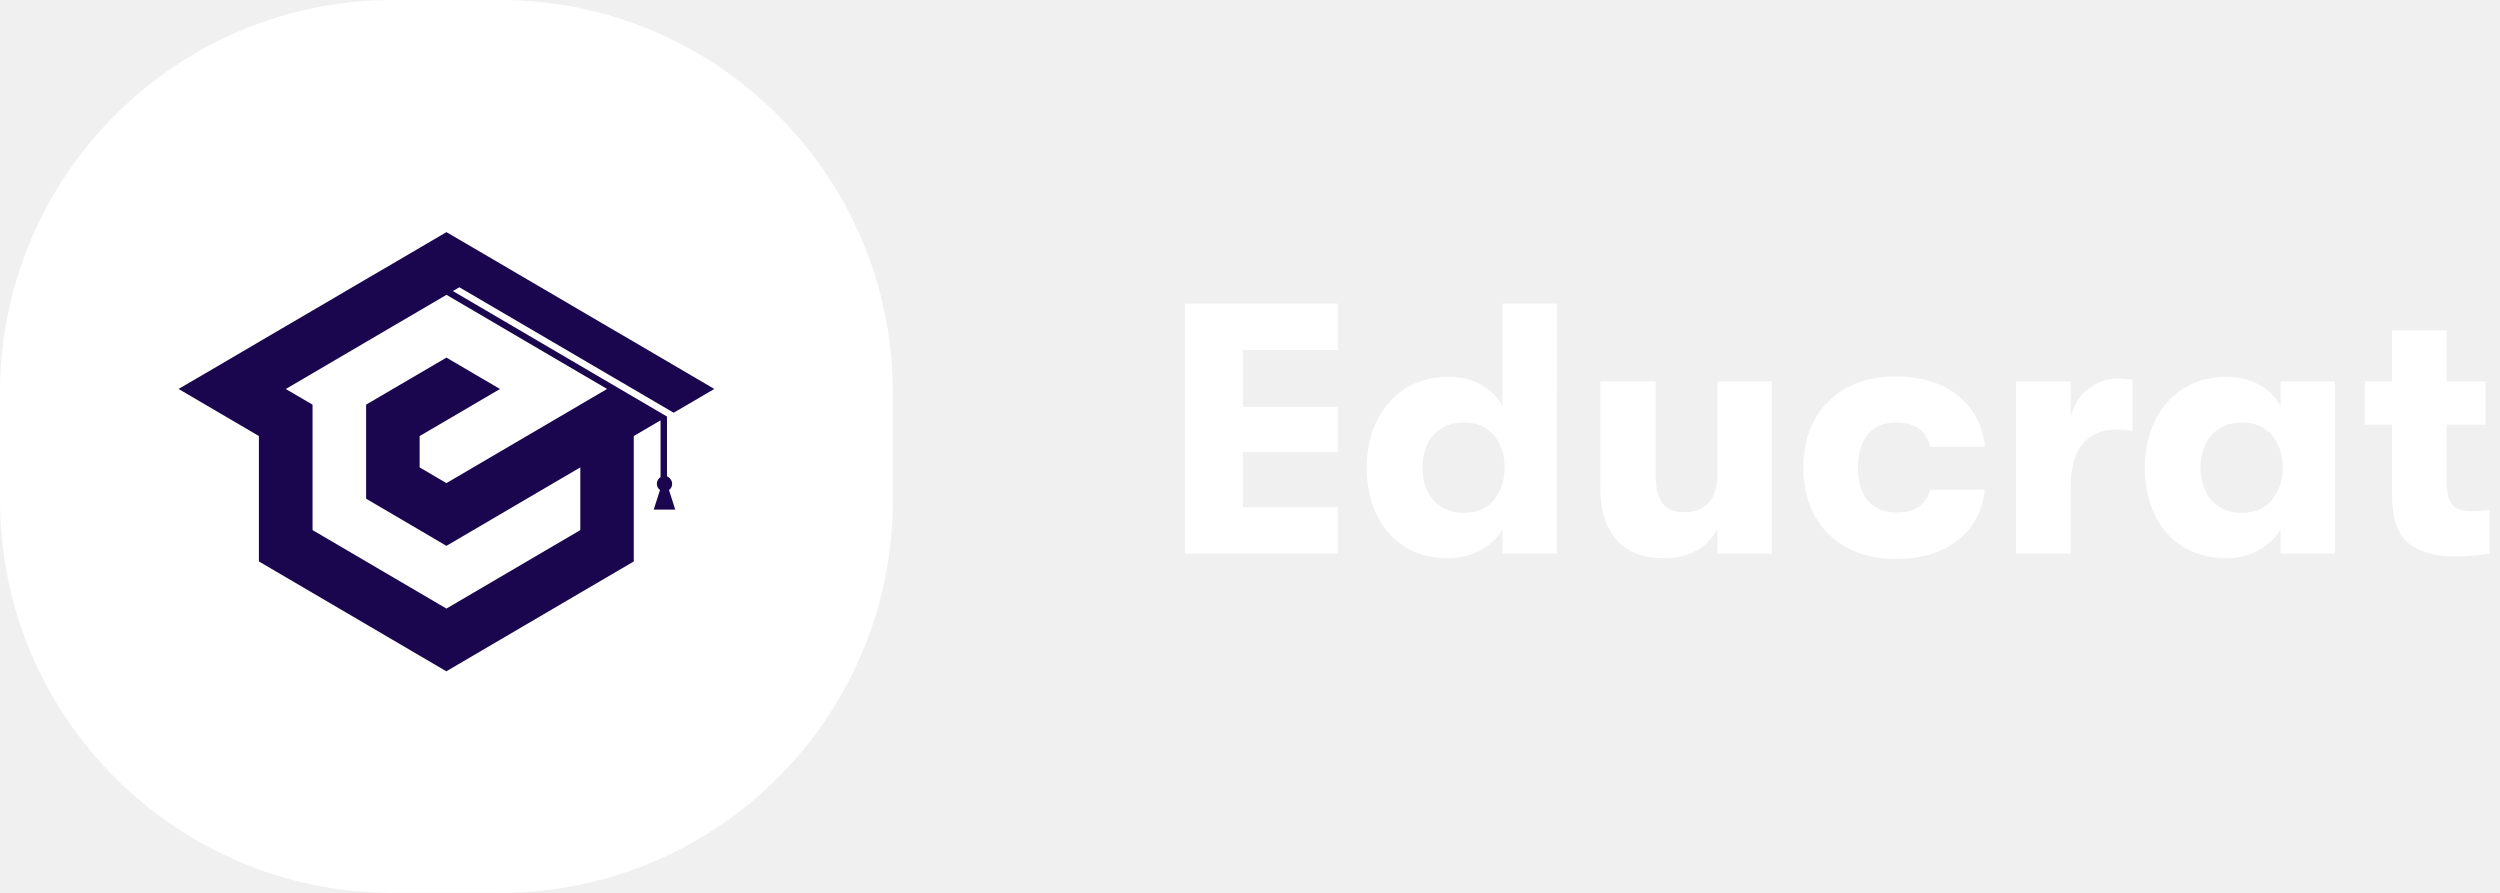
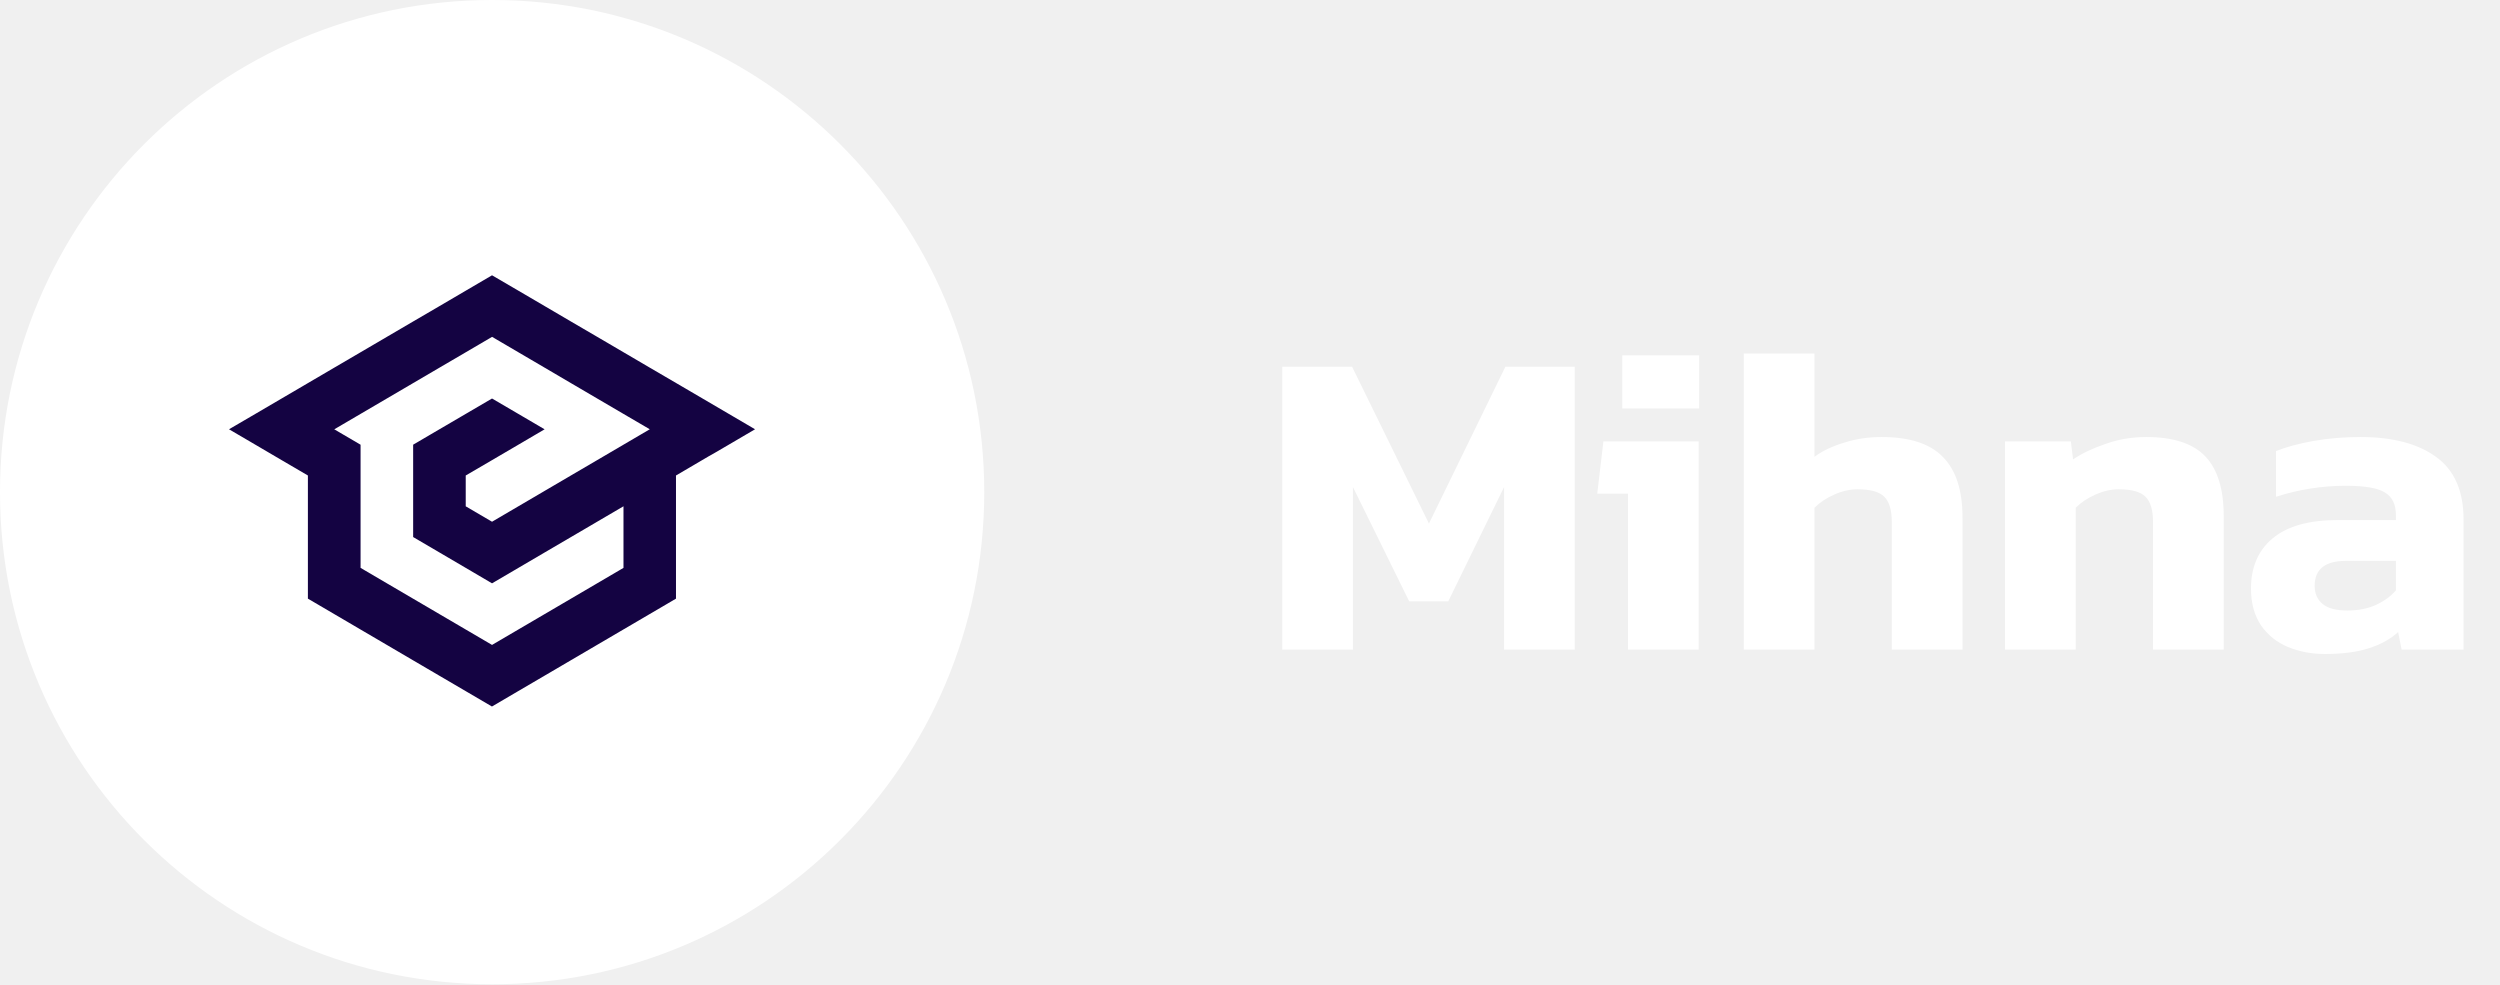
- <svg xmlns="http://www.w3.org/2000/svg" width="140" height="50" viewBox="0 0 140 50" fill="none">
-   <g clip-path="url(#clip0_810_840)">
-     <path d="M66.36 17H74.92V19.6H69.6V22.78H74.92V25.32H69.6V28.4H74.92V31H66.36V17ZM87.197 21.92H87.177V31H84.137V29.64C83.87 30.12 83.457 30.513 82.897 30.82C82.35 31.113 81.744 31.26 81.077 31.26C80.144 31.26 79.33 31.04 78.637 30.6C77.957 30.16 77.437 29.56 77.077 28.8C76.717 28.027 76.537 27.153 76.537 26.18C76.537 25.22 76.724 24.353 77.097 23.58C77.47 22.807 78.004 22.2 78.697 21.76C79.404 21.32 80.21 21.1 81.117 21.1C81.797 21.1 82.404 21.247 82.937 21.54C83.47 21.833 83.87 22.233 84.137 22.74V17H87.197V21.92ZM81.957 28.72C82.69 28.72 83.257 28.48 83.657 28C84.057 27.52 84.257 26.913 84.257 26.18C84.257 25.46 84.057 24.86 83.657 24.38C83.257 23.9 82.69 23.66 81.957 23.66C81.263 23.66 80.704 23.893 80.277 24.36C79.864 24.827 79.657 25.433 79.657 26.18C79.657 26.927 79.864 27.54 80.277 28.02C80.704 28.487 81.263 28.72 81.957 28.72ZM93.177 31.26C92.031 31.26 91.151 30.92 90.537 30.24C89.924 29.547 89.617 28.573 89.617 27.32V21.36H92.717V26.64C92.717 27.32 92.844 27.833 93.097 28.18C93.351 28.513 93.757 28.68 94.317 28.68C94.944 28.68 95.411 28.493 95.717 28.12C96.024 27.747 96.177 27.22 96.177 26.54V21.36H99.217V31H96.177V29.62C95.897 30.14 95.504 30.547 94.997 30.84C94.504 31.12 93.897 31.26 93.177 31.26ZM106.148 31.3C105.108 31.3 104.195 31.087 103.408 30.66C102.635 30.233 102.035 29.633 101.608 28.86C101.195 28.087 100.988 27.193 100.988 26.18C100.988 25.167 101.195 24.28 101.608 23.52C102.035 22.747 102.635 22.147 103.408 21.72C104.195 21.293 105.108 21.08 106.148 21.08C107.575 21.08 108.735 21.433 109.628 22.14C110.522 22.847 111.028 23.807 111.148 25.02H108.088C107.982 24.567 107.768 24.227 107.448 24C107.142 23.773 106.715 23.66 106.168 23.66C105.502 23.66 104.982 23.88 104.608 24.32C104.235 24.76 104.048 25.38 104.048 26.18C104.048 26.98 104.235 27.6 104.608 28.04C104.982 28.48 105.502 28.7 106.168 28.7C106.715 28.7 107.142 28.593 107.448 28.38C107.768 28.167 107.982 27.847 108.088 27.42H111.148C111.028 28.607 110.522 29.553 109.628 30.26C108.735 30.953 107.575 31.3 106.148 31.3ZM112.901 21.36H115.961V23.38C116.121 22.687 116.447 22.153 116.941 21.78C117.447 21.393 118.007 21.2 118.621 21.2C118.941 21.2 119.207 21.227 119.421 21.28V24.12C119.061 24.08 118.754 24.06 118.501 24.06C117.714 24.06 117.094 24.32 116.641 24.84C116.187 25.36 115.961 26.173 115.961 27.28V31H112.901V21.36ZM124.651 31.26C123.717 31.26 122.904 31.04 122.211 30.6C121.531 30.16 121.011 29.56 120.651 28.8C120.291 28.027 120.111 27.153 120.111 26.18C120.111 25.22 120.297 24.353 120.671 23.58C121.044 22.807 121.577 22.2 122.271 21.76C122.977 21.32 123.784 21.1 124.691 21.1C125.371 21.1 125.977 21.247 126.511 21.54C127.044 21.833 127.444 22.233 127.711 22.74V21.36H130.751V31H127.711V29.64C127.444 30.12 127.031 30.513 126.471 30.82C125.924 31.113 125.317 31.26 124.651 31.26ZM125.531 28.72C126.264 28.72 126.831 28.48 127.231 28C127.631 27.52 127.831 26.913 127.831 26.18C127.831 25.46 127.631 24.86 127.231 24.38C126.831 23.9 126.264 23.66 125.531 23.66C124.837 23.66 124.277 23.893 123.851 24.36C123.437 24.827 123.231 25.433 123.231 26.18C123.231 26.927 123.437 27.54 123.851 28.02C124.277 28.487 124.837 28.72 125.531 28.72ZM138.351 28.62C138.778 28.62 139.131 28.6 139.411 28.56V31C138.825 31.107 138.145 31.16 137.371 31.16C136.398 31.16 135.585 30.927 134.931 30.46C134.278 29.993 133.951 29.047 133.951 27.62V23.78H132.431V21.36H133.951V18.5H137.011V21.36H139.191V23.78H137.011V26.98C137.011 27.633 137.125 28.073 137.351 28.3C137.578 28.513 137.911 28.62 138.351 28.62Z" fill="white" />
-     <path d="M28 0H22C9.85 0 0 9.85 0 22V28C0 40.15 9.85 50 22 50H28C40.15 50 50 40.15 50 28V22C50 9.85 40.15 0 28 0Z" fill="white" />
-     <path fill-rule="evenodd" clip-rule="evenodd" d="M12.999 23.539L14.498 24.418V26.173V27.93V29.686V31.441L15.998 32.32L17.497 33.198L18.997 34.077L20.497 34.956L21.996 35.835L23.495 36.714L24.995 37.593L26.494 36.714L27.994 35.835L29.493 34.956L30.993 34.077L32.492 33.198L33.992 32.32L35.491 31.441V29.686V27.93V26.173V24.418L36.991 23.539V26.717C36.867 26.793 36.783 26.938 36.783 27.09C36.783 27.241 36.854 27.363 36.961 27.442L36.91 27.596L36.608 28.538H37.211H37.814L37.513 27.596L37.462 27.442C37.571 27.363 37.639 27.257 37.639 27.09C37.639 26.922 37.518 26.738 37.351 26.677V23.326L25.362 16.3L25.724 16.087L37.725 23.113L38.501 22.66L40 21.781L38.501 20.902L37.001 20.023L35.502 19.144L33.999 18.268L32.5 17.389L31 16.51L29.501 15.634L28.002 14.755L26.502 13.876L25 13L23.5 13.879L22.001 14.758L20.499 15.634L19 16.513L17.5 17.392L16 18.268L14.501 19.147L13.002 20.026L11.502 20.905L10 21.781L11.499 22.66L12.999 23.539ZM23.5 20.905L25 20.026L26.5 20.905L27.999 21.784L26.5 22.662L25 23.541L23.5 24.418V26.175L25 27.054L26.5 26.175L27.999 25.296L29.498 24.418L30.998 23.539L32.498 22.66L33.528 22.055L33.997 21.781L32.723 21.036L32.498 20.905L30.998 20.026L29.498 19.147L28.002 18.268L26.502 17.389L25.003 16.51L23.5 17.392L22.001 18.268L20.502 19.147L19.002 20.026L17.503 20.905L16.003 21.784L17.503 22.662V24.418V26.173V27.93V28.832V29.686L19.002 30.564L20.502 31.443L22.001 32.322L23.5 33.201L25 34.08L26.5 33.201L27.999 32.322L29.498 31.443L30.998 30.564L32.498 29.686V27.93V26.173L30.998 27.052L29.498 27.93L27.999 28.809L26.5 29.688L25 30.567L23.5 29.686L22.001 28.807L20.502 27.928V22.66L22.001 21.781L23.5 20.905Z" fill="#1A064F" />
-   </g>
-   <defs>
-     <clipPath id="clip0_810_840">
-       <rect width="140" height="50" fill="white" />
-     </clipPath>
-   </defs>
+ <svg xmlns="http://www.w3.org/2000/svg" width="127" height="50" viewBox="0 0 127 50" fill="none">
+   <circle cx="25" cy="25" r="25" fill="white" />
+   <path fill-rule="evenodd" clip-rule="evenodd" d="M14.305 23.373L15.641 24.155V25.719V27.285V28.848V30.411L16.977 31.194L18.312 31.977L19.648 32.76L20.983 33.543L22.319 34.326L23.655 35.108L24.991 35.891L26.326 35.108L27.662 34.326L28.997 33.543L30.333 32.76L31.669 31.977L33.005 31.194L34.34 30.411V28.848V27.285V25.719V24.155L35.996 23.183L36.33 22.994L37.021 22.59L38.356 21.807L37.021 21.024L35.685 20.241L34.349 19.459L33.011 18.678L31.676 17.895L30.34 17.112L29.004 16.332L27.669 15.549L26.333 14.766L24.995 13.985L23.659 14.768L22.324 15.551L20.986 16.332L19.65 17.114L18.314 17.897L16.979 18.678L15.643 19.461L14.307 20.244L12.972 21.026L11.634 21.807L12.97 22.59L14.305 23.373ZM24.995 20.244L23.659 21.026L22.324 21.807L20.988 22.59V27.282L22.324 28.065L23.659 28.848L24.995 29.633L26.331 28.85L27.666 28.067L29.002 27.285L30.338 26.502L31.673 25.719V27.285V28.848L30.338 29.631L29.002 30.414L27.666 31.197L26.331 31.979L24.995 32.762L23.659 31.979L22.324 31.197L20.988 30.414L19.652 29.631L18.317 28.848V28.088V27.285V25.719V24.155V22.592L16.981 21.809L18.317 21.026L19.652 20.244L20.988 19.461L22.324 18.678L23.659 17.897L24.997 17.112L26.333 17.895L27.669 18.678L29.002 19.461L30.338 20.244L31.673 21.026L31.874 21.144L33.009 21.807L32.592 22.051L31.673 22.59L30.338 23.373L29.002 24.155L27.666 24.938L26.331 25.721L24.995 26.504L23.659 25.721V24.155L24.995 23.375L26.331 22.592L27.666 21.809L26.331 21.026L24.995 20.244Z" fill="#140342" />
+   <path d="M65.138 33V18.631H68.686L72.59 26.596L76.473 18.631H79.998V33H76.406V24.744L73.572 30.546H71.586L68.73 24.744V33H65.138ZM82.412 20.75V18.051H86.317V20.75H82.412ZM82.702 33V25.079H81.14L81.453 22.424H86.294V33H82.702ZM88.584 33V17.961H92.176V23.205C92.577 22.907 93.076 22.669 93.671 22.491C94.266 22.297 94.905 22.201 95.59 22.201C97.003 22.201 98.037 22.535 98.691 23.205C99.36 23.874 99.695 24.901 99.695 26.284V33H96.103V26.529C96.103 25.919 95.976 25.488 95.724 25.235C95.471 24.982 95.017 24.856 94.362 24.856C93.976 24.856 93.582 24.945 93.18 25.124C92.778 25.302 92.444 25.525 92.176 25.793V33H88.584ZM101.853 33V22.424H105.2L105.312 23.339C105.743 23.041 106.286 22.781 106.941 22.558C107.595 22.32 108.294 22.201 109.038 22.201C110.406 22.201 111.403 22.528 112.028 23.183C112.653 23.837 112.965 24.849 112.965 26.217V33H109.373V26.507C109.373 25.912 109.246 25.488 108.993 25.235C108.74 24.982 108.287 24.856 107.632 24.856C107.246 24.856 106.851 24.945 106.45 25.124C106.048 25.302 105.713 25.525 105.446 25.793V33H101.853ZM118.099 33.223C117.429 33.223 116.804 33.104 116.224 32.866C115.659 32.628 115.205 32.264 114.863 31.773C114.521 31.267 114.35 30.642 114.35 29.899C114.35 28.813 114.715 27.965 115.443 27.355C116.187 26.73 117.295 26.418 118.768 26.418H121.713V26.172C121.713 25.637 121.535 25.258 121.178 25.034C120.821 24.796 120.151 24.677 119.17 24.677C117.965 24.677 116.782 24.863 115.622 25.235V22.915C116.143 22.706 116.775 22.535 117.518 22.402C118.277 22.268 119.073 22.201 119.906 22.201C121.542 22.201 122.821 22.535 123.744 23.205C124.681 23.874 125.149 24.938 125.149 26.395V33H122.003L121.825 32.108C121.438 32.465 120.94 32.74 120.33 32.933C119.735 33.126 118.991 33.223 118.099 33.223ZM119.237 31.014C119.802 31.014 120.293 30.918 120.709 30.724C121.126 30.531 121.46 30.285 121.713 29.988V28.493H119.17C118.113 28.493 117.585 28.917 117.585 29.765C117.585 30.151 117.719 30.456 117.987 30.68C118.255 30.903 118.671 31.014 119.237 31.014Z" fill="white" />
</svg>
